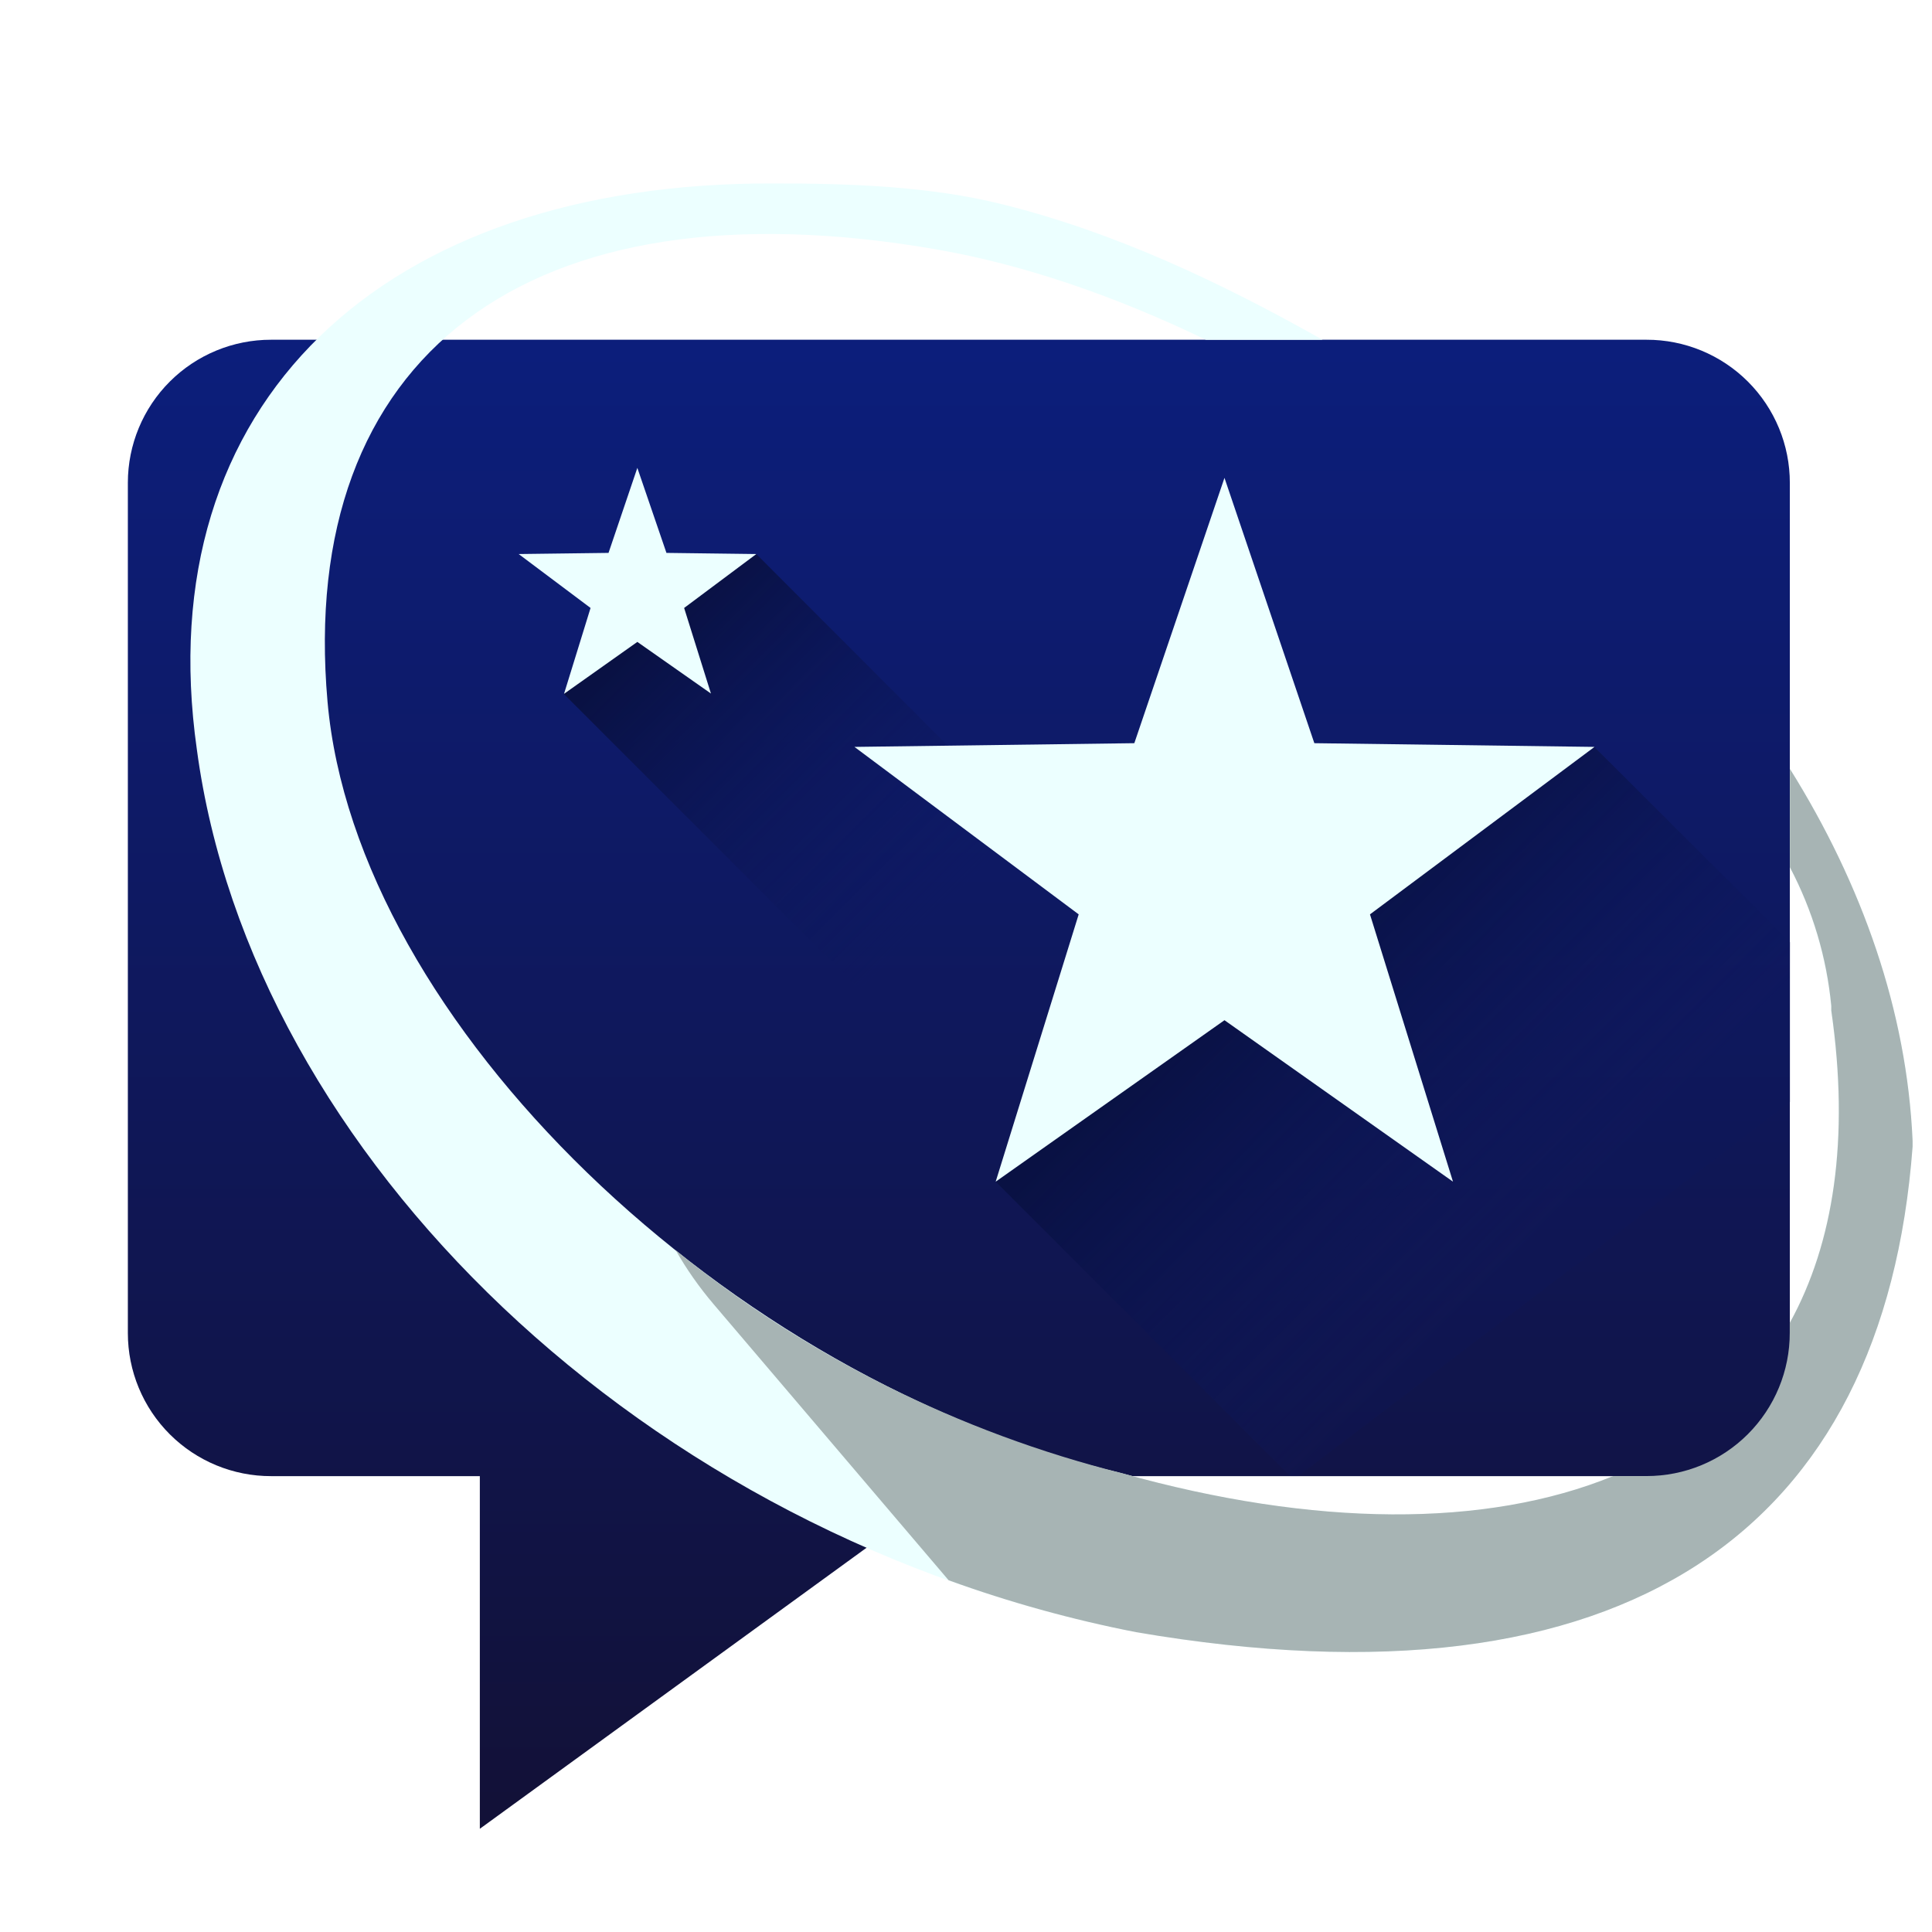
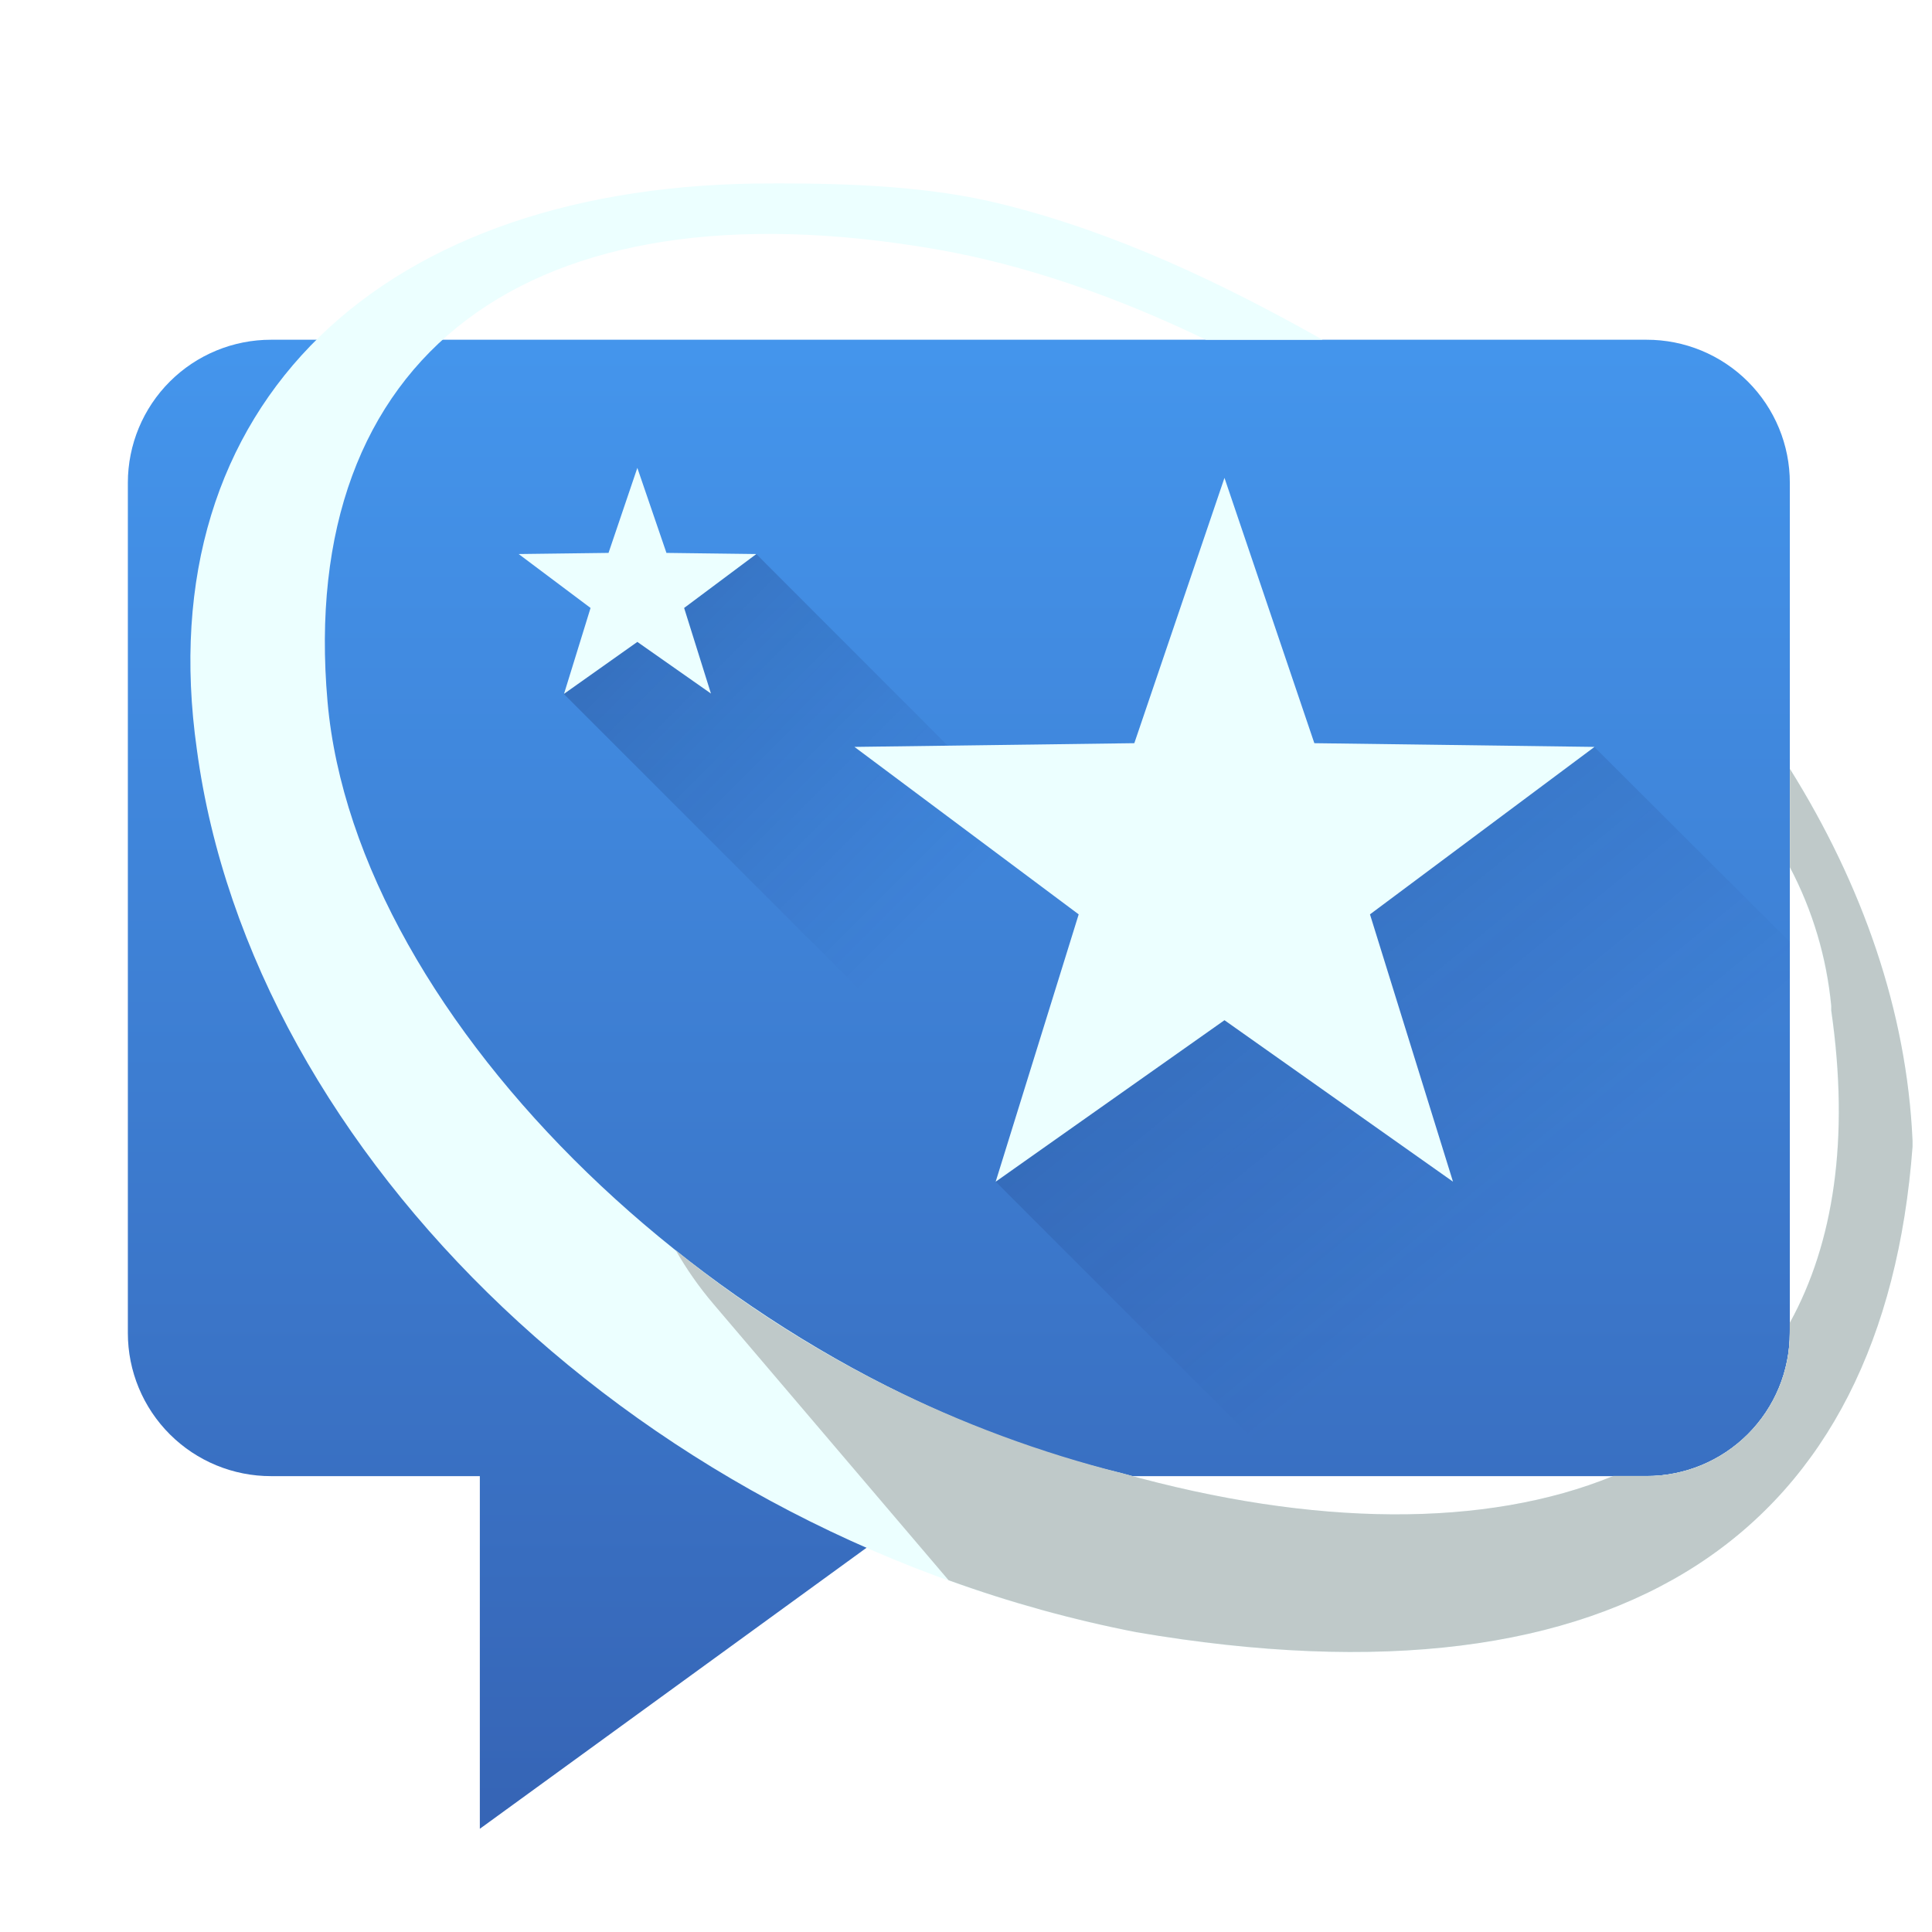
<svg xmlns="http://www.w3.org/2000/svg" xmlns:xlink="http://www.w3.org/1999/xlink" viewBox="0 0 67.72 67.72">
+   <defs />
  <defs>
-     <linearGradient id="f">
-       <stop stop-color="#0c1e7b" offset="0" />
-       <stop stop-color="#121138" offset="1" />
+     <linearGradient id="c" x1="5.23" x2="15.26" y1="123.62" y2="133.65" gradientUnits="userSpaceOnUse" xlink:href="#a">
+       <stop offset="0" stop-color="#091143" stop-opacity=".2" />
+       <stop offset="1" stop-color="#0d185f" stop-opacity="0" />
    </linearGradient>
-     <linearGradient id="e" x1="5.23" x2="15.26" y1="123.62" y2="133.65" gradientUnits="userSpaceOnUse">
-       <stop stop-color="#091143" offset="0" />
-       <stop stop-color="#0d185f" stop-opacity="0" offset="1" />
+     <linearGradient id="a" x1="20.36" x2="28.486" y1="140.72" y2="150.688" gradientUnits="userSpaceOnUse">
+       <stop offset="0" stop-color="#091143" stop-opacity=".422" />
+       <stop offset="1" stop-color="#0d185f" stop-opacity="0" />
    </linearGradient>
-     <linearGradient id="c" x1="5.23" x2="15.26" y1="123.62" y2="133.65" gradientTransform="translate(15.13 17.1)" gradientUnits="userSpaceOnUse">
-       <stop stop-color="#091143" offset="0" />
-       <stop stop-color="#0d185f" stop-opacity=".18" offset="1" />
+     <linearGradient id="d" x1="60.37" x2="1.14" y1="48.42" y2="-2.92" gradientUnits="userSpaceOnUse">
+       <stop offset="0" stop-color="#ecffff" />
    </linearGradient>
-     <linearGradient id="b" x1="364.16" x2="364.16" y1="428.64" y2="621.09" gradientTransform="translate(-300)" gradientUnits="userSpaceOnUse" xlink:href="#f" />
-     <linearGradient id="d" x1="122.63" x2="63.4" y1="149.54" y2="98.2" gradientTransform="translate(-79.37)" gradientUnits="userSpaceOnUse">
-       <stop stop-color="#ecffff" offset="0" />
-       <stop stop-color="#ecffff" offset="1" />
+     <linearGradient id="b" x1="64.16" x2="64.16" y1="428.64" y2="621.09" gradientUnits="userSpaceOnUse">
+       <stop offset="0" stop-color="#4495ec" />
+       <stop offset="1" stop-color="#3665b6" />
    </linearGradient>
  </defs>
-   <path transform="matrix(.26458 0 0 .26458 17.11 -101.12)" d="M-28.74 427.2a18.95 18.95 0 0 0-18.99 18.94V558.8a18.95 18.95 0 0 0 18.99 18.95H-1.1v46.72l64.29-46.72h90.26a18.95 18.95 0 0 0 19-18.98V446.18a18.95 18.95 0 0 0-19-18.98z" fill="url(#b)" />
-   <path transform="translate(17.11 -101.12)" d="m2.65 125.44l10.44 10.44 6.33-5.31-10.02-10.03-6.75 4.9z" fill="url(#e)" />
-   <path d="M22.34 16.4l1.02 2.98 3.15.04-2.53 1.89.94 3-2.58-1.81-2.57 1.82.93-3.01-2.52-1.89 3.15-.04z" fill="#ecffff" paint-order="markers fill stroke" />
-   <path transform="translate(17.11 -101.12)" d="M10.01 107.55c-13.74-.05-21.94 7.73-20.22 19.84 1.91 14.25 15.73 27.6 32.92 30.94 17.24 2.95 26.21-3.61 27.22-17.02v-.19c-.2-4.56-1.76-8.98-4.3-13.05v3.46a13.07 13.07 0 0 1 1.44 4.85v.16c.66 4.51.08 8.16-1.44 10.94-2.52 2.95-1.81 4.03-6.2 5.38-4.45 1.83-10.47 1.79-17.22-.1-13.84-3.28-26.85-15.8-27.84-27.05-1.06-12.05 6.95-18.34 21.33-15.85 3.12.54 6.33 1.66 9.46 3.17h4.09c-3.55-2-7.26-3.76-11.19-4.74-2.61-.66-5.5-.74-8.05-.74z" fill="url(#d)" paint-order="markers fill stroke" />
-   <path d="M62.74 26.95v3.45a13.07 13.07 0 0 1 1.45 4.86v.16c.65 4.51.08 8.16-1.45 10.94l-2.43 2.1-3.77 3.28c-4.45 1.82-10.47 1.79-17.21-.1a40.67 40.67 0 0 1-15.64-7.81c.37.65.81 1.28 1.32 1.88l8.24 9.68c2.12.77 4.32 1.38 6.57 1.82 17.24 2.95 26.22-3.61 27.22-17.02v-.2c-.2-4.55-1.76-8.97-4.3-13.04z" fill="#a7b4b4" paint-order="markers fill stroke" />
-   <path transform="matrix(.26458 0 0 .26458 17.11 -101.12)" d="M89.06 482.8v94.94h64.4a18.95 18.95 0 0 0 18.98-18.98V482.8z" fill="url(#b)" />
-   <path transform="translate(17.11 -101.12)" d="M38.77 127.3L17.8 142.55l10.31 10.31h.29l17.24-13.12v-5.59z" fill="url(#c)" />
-   <path d="M42.92 16.75l3.15 9.3 9.82.13-7.87 5.87 2.91 9.37-8.01-5.66-8.02 5.66 2.91-9.37-7.86-5.87 9.81-.13z" fill="#ecffff" paint-order="markers fill stroke" />
+   <path fill="url(#b)" d="M-28.74 427.2a18.95 18.95 0 00-18.99 18.94V558.8a18.95 18.95 0 0018.99 18.95H-1.1v46.72l64.29-46.72h90.26a18.95 18.95 0 0019-18.98V446.18a18.95 18.95 0 00-19-18.98z" transform="translate(17.11 -101.12) scale(.26458)" />
+   <path fill="url(#c)" d="M2.65 125.44l10.44 10.44 6.33-5.31L9.4 120.54l-6.75 4.9z" transform="translate(17.11 -101.12)" />
+   <path fill="#ecffff" d="M22.34 16.4l1.02 2.98 3.15.04-2.53 1.89.94 3-2.58-1.81-2.57 1.82.93-3.01-2.52-1.89 3.15-.04z" paint-order="markers fill stroke" />
+   <path fill="url(#d)" d="M27.119 6.43C13.379 6.38 5.18 14.16 6.9 26.27c1.91 14.25 15.73 27.601 32.92 30.941 17.24 2.95 26.209-3.611 27.219-17.021V40c-.2-4.56-1.759-8.981-4.299-13.051v3.461a13.07 13.07 0 011.439 4.85v.16c.66 4.51.081 8.159-1.439 10.939l-.006.357a5.014 5.014 0 01-5.021 5.021h-1.168c-4.456 1.832-10.475 1.792-17.225-.098-13.84-3.28-26.85-15.801-27.84-27.051-1.06-12.05 6.95-18.34 21.33-15.85 3.12.54 6.329 1.66 9.459 3.17h4.09c-3.55-2-7.259-3.76-11.189-4.74-2.61-.66-5.501-.74-8.051-.74z" />
+   <path fill="#bfc9c9" d="M62.74 26.949V30.4a13.07 13.07 0 011.449 4.859v.16c.65 4.51.081 8.159-1.449 10.939l-.006.006v.352a5.014 5.014 0 01-5.021 5.021h-1.172l-.002.002c-4.45 1.82-10.469 1.79-17.209-.1a40.67 40.67 0 01-15.641-7.811c.37.65.81 1.281 1.32 1.881l8.24 9.68a43.99 43.99 0 006.57 1.82c17.24 2.95 26.219-3.611 27.219-17.021v-.199c-.2-4.55-1.759-8.971-4.299-13.041z" />
+   <path fill="url(#a)" d="M38.77 127.3L17.8 142.55l10.31 10.31h.29l17.24-13.12v-5.59z" opacity=".3" transform="translate(17.11 -101.12)" />
+   <path fill="#ecffff" d="M42.92 16.75l3.15 9.3 9.82.13-7.87 5.87 2.91 9.37-8.01-5.66-8.02 5.66 2.91-9.37-7.86-5.87 9.81-.13z" paint-order="markers fill stroke" />
</svg>
